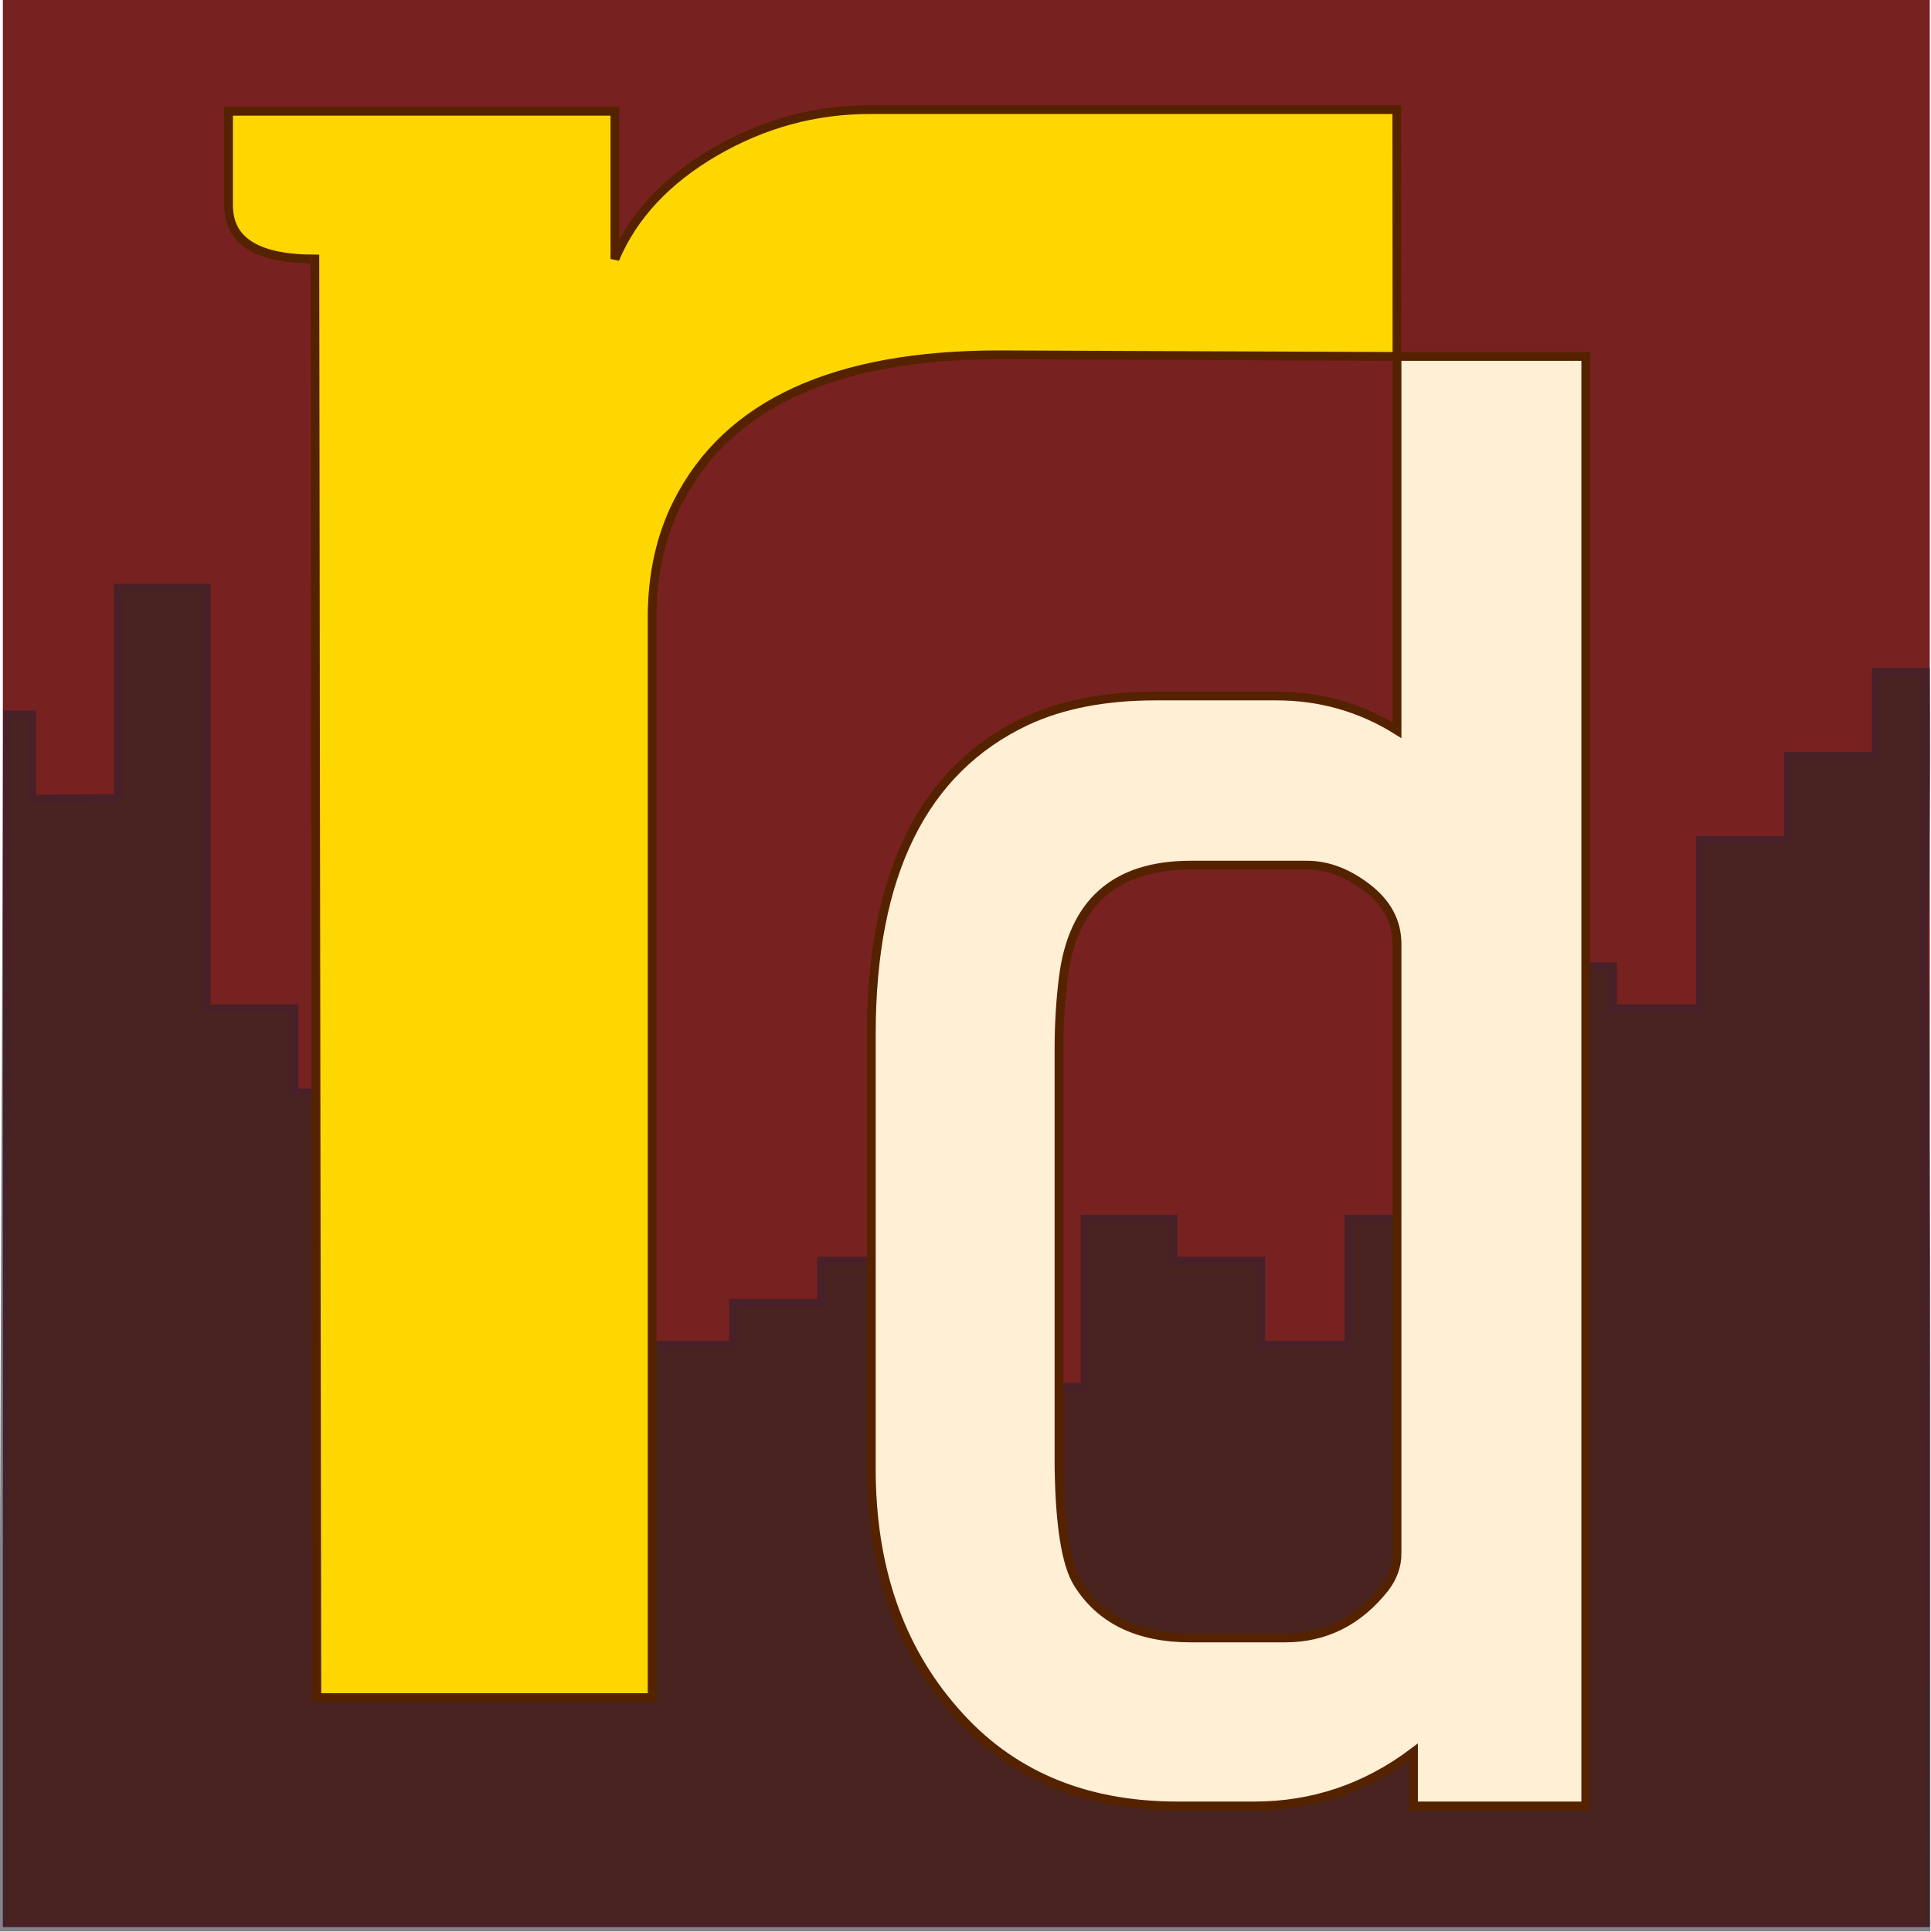
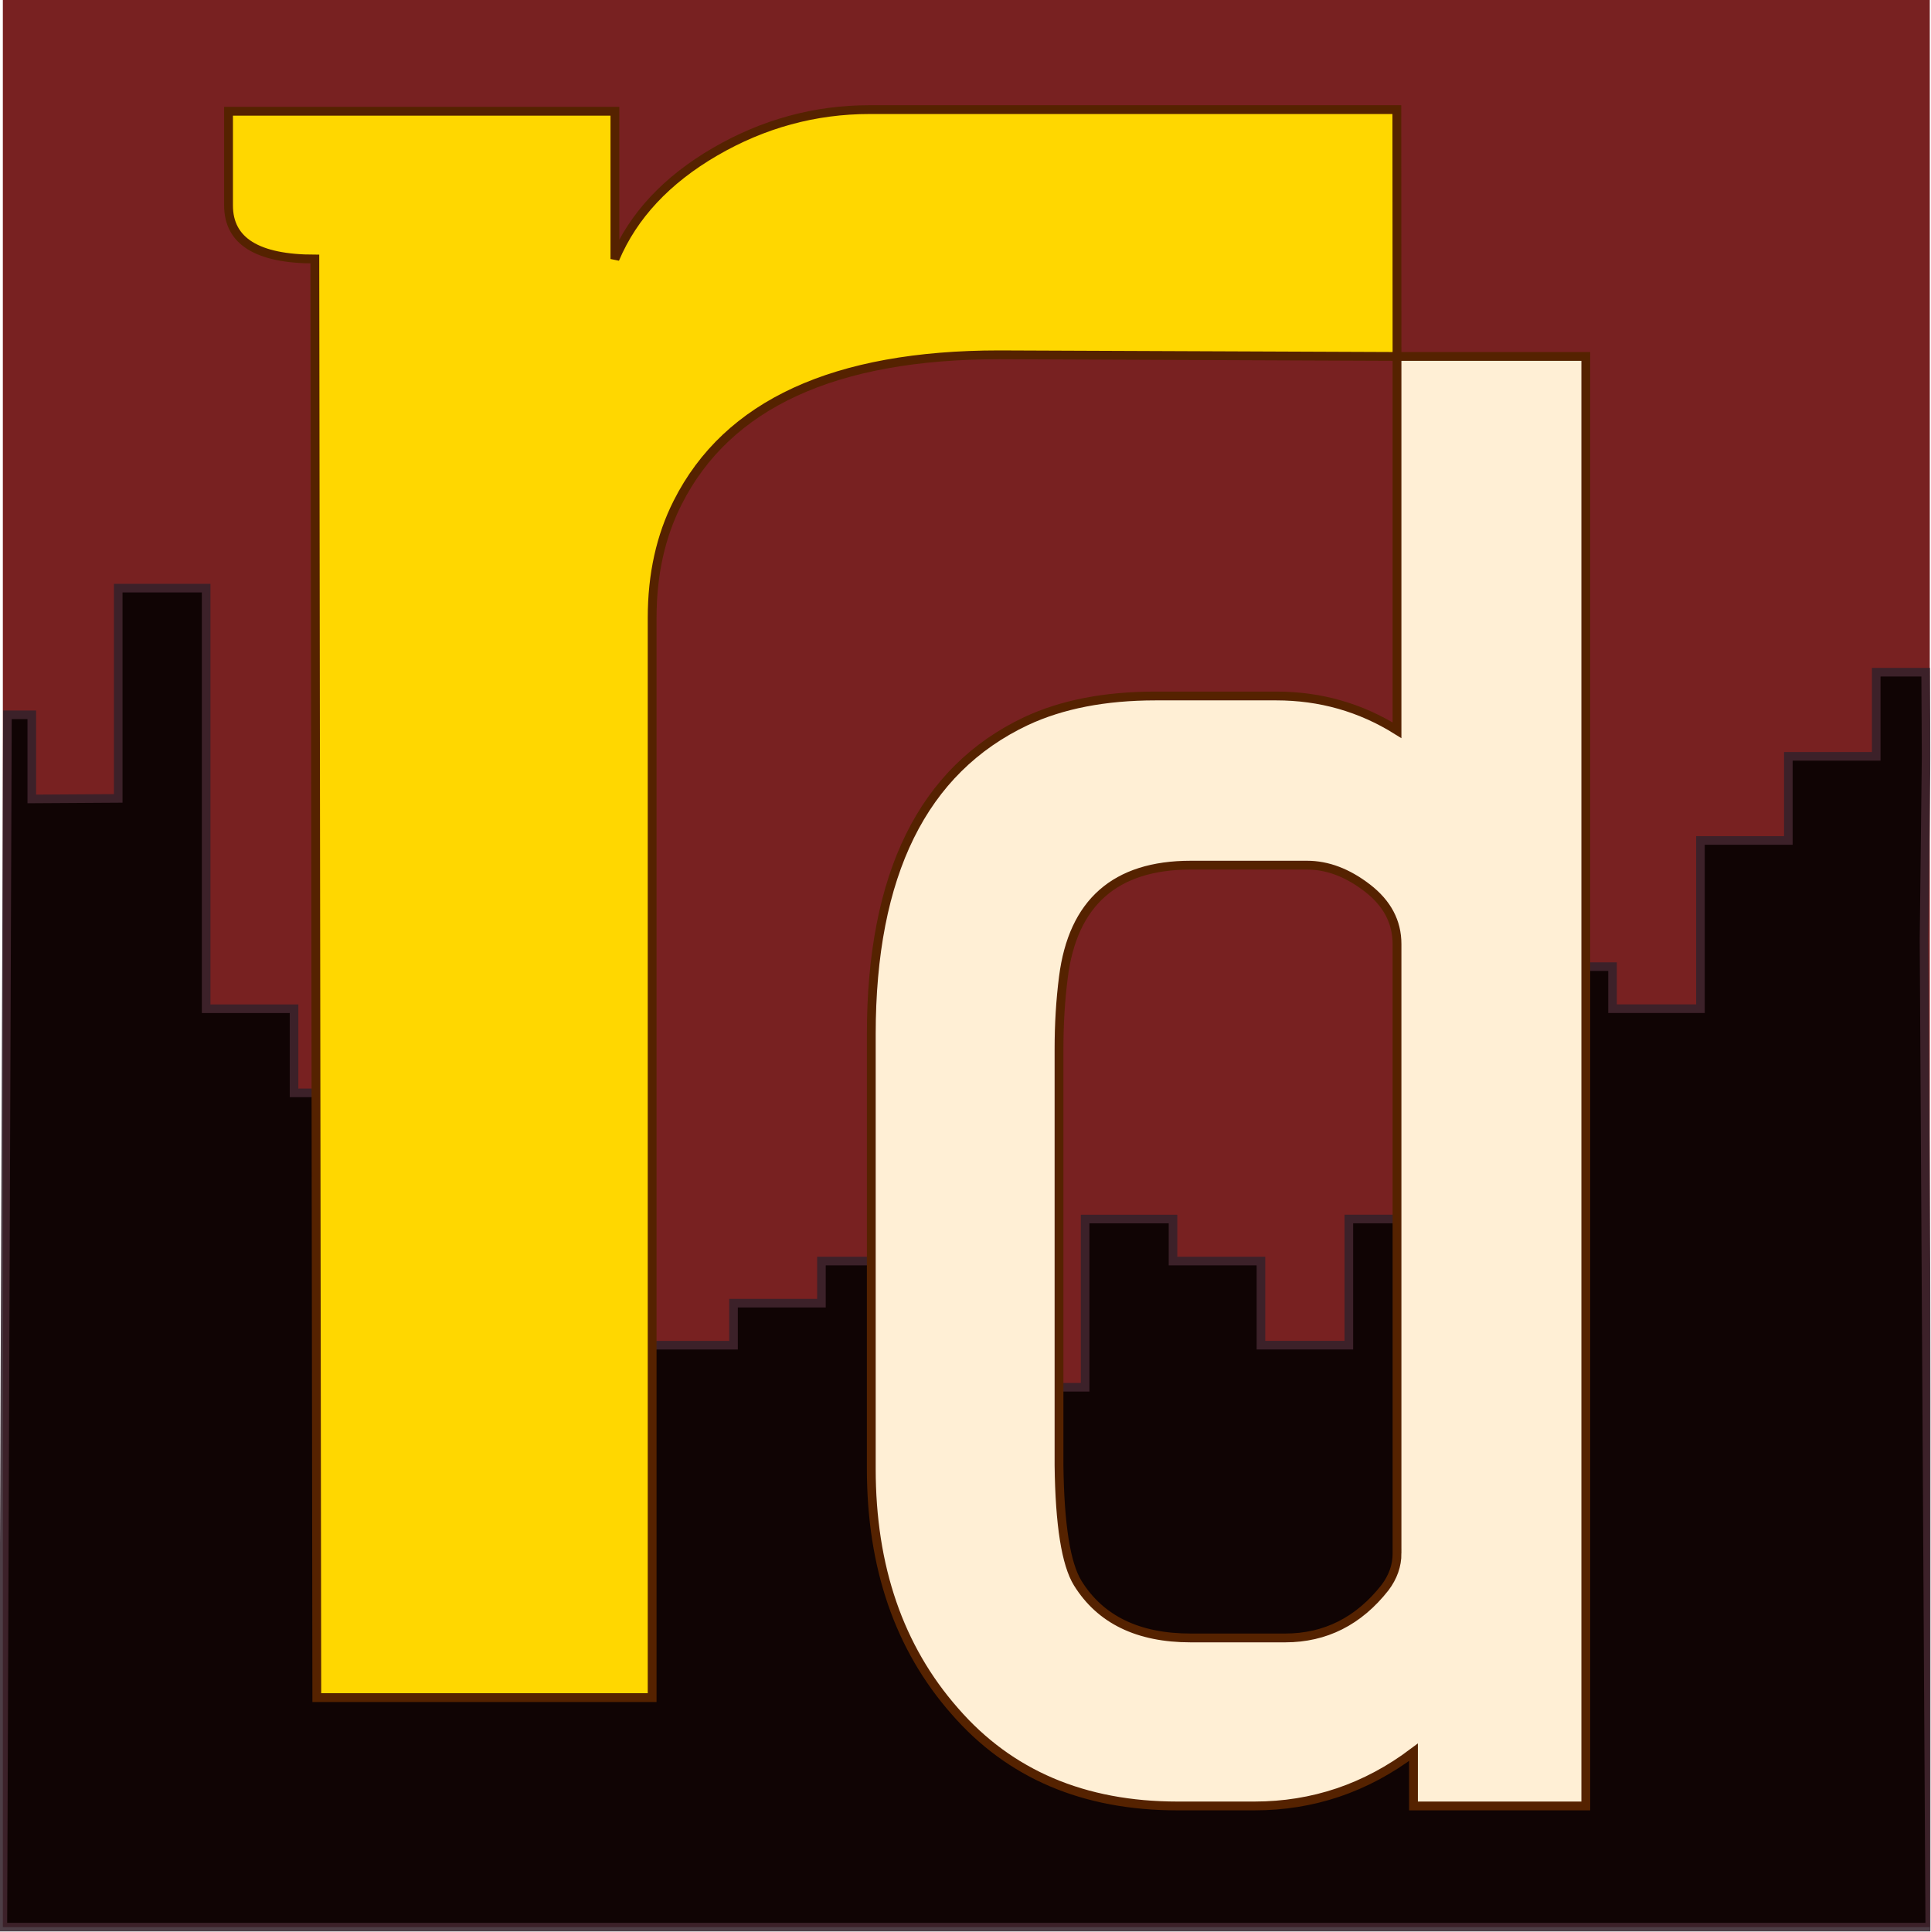
<svg xmlns="http://www.w3.org/2000/svg" version="1.1" width="58.112mm" height="58.153mm">
  <svg width="58.112mm" height="58.153mm" viewBox="0 0 58.112 58.153" version="1.1" id="SvgjsSvg1012">
    <defs id="SvgjsDefs1011">
      <clipPath clipPathUnits="userSpaceOnUse" id="SvgjsClipPath1010">
        <g id="SvgjsG1009">
          <path id="SvgjsPath1008" style="opacity:0.5;fill:#208a21;fill-opacity:1;stroke:#20212b;stroke-width:0.265;stroke-linecap:round;stroke-linejoin:round;stroke-miterlimit:4;stroke-dasharray:none;stroke-opacity:1" d="m 111.125,100.542 h 2.646 V 111.125 H 111.125 Z m -2.646,-1.323 h 2.646 v 18.521 h -2.646 z m -2.646,-2.646 h 2.646 v 25.135 h -2.646 z m -2.646,2.646 h 2.646 V 127 h -2.646 z m -2.646,2.646 h 2.646 v 30.427 h -2.646 z m -2.646,5.292 h 2.646 v 30.427 h -2.646 z m -2.646,-1.323 h 2.646 v 31.75 h -2.646 z m -2.646,2.646 h 2.646 v 31.75 h -2.646 z m -2.646,5.292 h 2.646 v 25.135 h -2.646 z m -2.646,3.969 h 2.646 v 19.844 h -2.646 z m -2.646,-2.646 h 2.646 v 24.342 h -2.646 z m -2.646,-1.323 h 2.646 v 25.135 h -2.646 z m -2.646,5.292 h 2.646 v 18.521 h -2.646 z m -2.646,-1.323 h 2.646 v 21.167 h -2.646 z m -2.646,-2.646 h 2.646 v 25.135 H 74.083 Z m -2.646,1.323 h 2.646 v 22.49 h -2.646 z m -2.646,1.323 h 2.646 v 22.49 h -2.646 z m -2.646,-5.292 h 2.646 v 26.458 H 66.146 Z M 42.333,101.865 h 2.646 v 10.583 h -2.646 z m 2.646,1.323 h 2.646 v 11.906 h -2.646 z m 18.521,3.969 h 2.646 v 31.75 h -2.646 z m -2.646,-1.323 h 2.646 v 33.073 h -2.646 z m -2.646,3.969 h 2.646 v 29.104 H 58.208 Z m -2.646,-2.646 h 2.646 V 134.938 H 55.562 Z M 52.917,93.927 h 2.646 v 35.719 h -2.646 z m -2.646,6.615 h 2.646 v 25.135 H 50.271 Z m -2.646,-2.646 h 2.646 v 21.167 h -2.646 z" />
        </g>
      </clipPath>
    </defs>
    <g id="SvgjsG1004" transform="translate(-34.11517,-35.57904)">
      <rect style="opacity:1;fill:#782121;fill-opacity:1;stroke-width:0.132;stroke-linecap:round;stroke-linejoin:round" id="SvgjsRect1003" width="58.007" height="58.007" x="34.201" y="35.579" />
-       <path id="SvgjsPath1002" style="opacity:0.557;fill:#22241c;fill-opacity:1;stroke:#20212b;stroke-width:0.259;stroke-linecap:butt;stroke-linejoin:miter;stroke-miterlimit:4;stroke-dasharray:none;stroke-opacity:1" d="m 37.674,53.281 -1e-6,6.33 -2.602,0.016 V 57.095 h -0.733 l -0.138,36.491 h 58.007 l -0.173,-29.719 0.063,-5.522 v 0 l -0.014,-2.532 -1.488,10e-7 v 2.532 l -2.646,-1e-6 v 2.532 l -2.646,10e-7 v 5.064 l -2.646,-10e-7 v -1.266 h -2.646 v 2.532 h -2.646 v 5.064 h -2.646 l 10e-7,3.798 -2.646,-10e-7 v -2.532 H 69.427 V 72.272 H 66.781 v 5.064 H 64.135 V 76.07 l -2.646,10e-7 -10e-7,-2.532 h -2.646 v 1.266 l -2.646,1e-6 -1e-6,1.266 -2.646,10e-7 v -5.064 l -2.646,-10e-7 v -5.064 l -2.646,10e-7 v -1.266 l -2.646,10e-7 v 3.798 l -2.646,10e-7 v -2.532 h -2.646 v -12.661 z" />
+       <path id="SvgjsPath1002" style="opacity:0.869;fill:#000000;fill-opacity:1;stroke:#33212b;stroke-width:0.259;stroke-linecap:butt;stroke-linejoin:miter;stroke-miterlimit:4;stroke-dasharray:none;stroke-opacity:1" d="m 37.674,53.281 -1e-6,6.33 -2.602,0.016 V 57.095 h -0.733 l -0.138,36.491 h 58.007 l -0.173,-29.719 0.063,-5.522 v 0 l -0.014,-2.532 -1.488,10e-7 v 2.532 l -2.646,-1e-6 v 2.532 l -2.646,10e-7 v 5.064 l -2.646,-10e-7 v -1.266 h -2.646 v 2.532 h -2.646 v 5.064 h -2.646 l 10e-7,3.798 -2.646,-10e-7 v -2.532 H 69.427 V 72.272 H 66.781 v 5.064 H 64.135 V 76.07 l -2.646,10e-7 -10e-7,-2.532 h -2.646 v 1.266 l -2.646,1e-6 -1e-6,1.266 -2.646,10e-7 v -5.064 l -2.646,-10e-7 v -5.064 l -2.646,10e-7 v -1.266 l -2.646,10e-7 v 3.798 l -2.646,10e-7 v -2.532 h -2.646 v -12.661 z" />
      <path d="M 76.17,46.308 64.198,46.259 c -4.959,0 -8.187,1.482 -9.683,4.447 -0.512,1.01 -0.768,2.167 -0.768,3.47 V 86.677 H 43.652 l -0.059,-43.301 c -1.732,0 -2.598,-0.538 -2.598,-1.613 v -2.835 h 11.631 v 4.447 c 0.551,-1.303 1.555,-2.378 3.011,-3.226 1.456,-0.847 3.011,-1.271 4.664,-1.271 h 15.864 z" style="font-style:normal;font-variant:normal;font-weight:normal;font-stretch:normal;font-size:50.8px;line-height:1.25;font-family:Uroob;-inkscape-font-specification:Uroob;letter-spacing:0px;word-spacing:0px;fill:#ffd700;fill-opacity:1;stroke:#552200;stroke-width:0.265;stroke-miterlimit:4;stroke-dasharray:none;stroke-opacity:1" id="SvgjsPath1001" />
      <path d="m 72.536,56.528 q 1.982,0 3.634,1.032 v -11.252 h 5.683 v 43.63 h -5.187 v -1.617 q -2.148,1.617 -4.791,1.617 h -2.313 q -4.229,0 -6.707,-2.856 -2.511,-2.856 -2.511,-7.295 V 66.713 q 0,-7.226 4.658,-9.428 1.619,-0.757 3.899,-0.757 z m 3.634,25.807 V 63.994 q 0,-0.998 -0.892,-1.686 -0.892,-0.688 -1.817,-0.688 h -3.502 q -3.403,0 -3.832,3.372 -0.132,1.032 -0.132,2.168 v 12.525 q 0.033,2.684 0.562,3.544 1.024,1.652 3.403,1.652 h 2.841 q 1.817,0 3.007,-1.514 0.363,-0.482 0.363,-1.032 z" style="font-style:normal;font-variant:normal;font-weight:normal;font-stretch:normal;font-size:50.8px;line-height:1.25;font-family:Uroob;-inkscape-font-specification:Uroob;letter-spacing:0px;word-spacing:0px;fill:#ffefd5;fill-opacity:1;stroke:#552200;stroke-width:0.265;stroke-miterlimit:4;stroke-dasharray:none;stroke-opacity:1" id="SvgjsPath1000" />
    </g>
  </svg>
  <style>@media (prefers-color-scheme: light) { :root { filter: none; } }
</style>
</svg>
